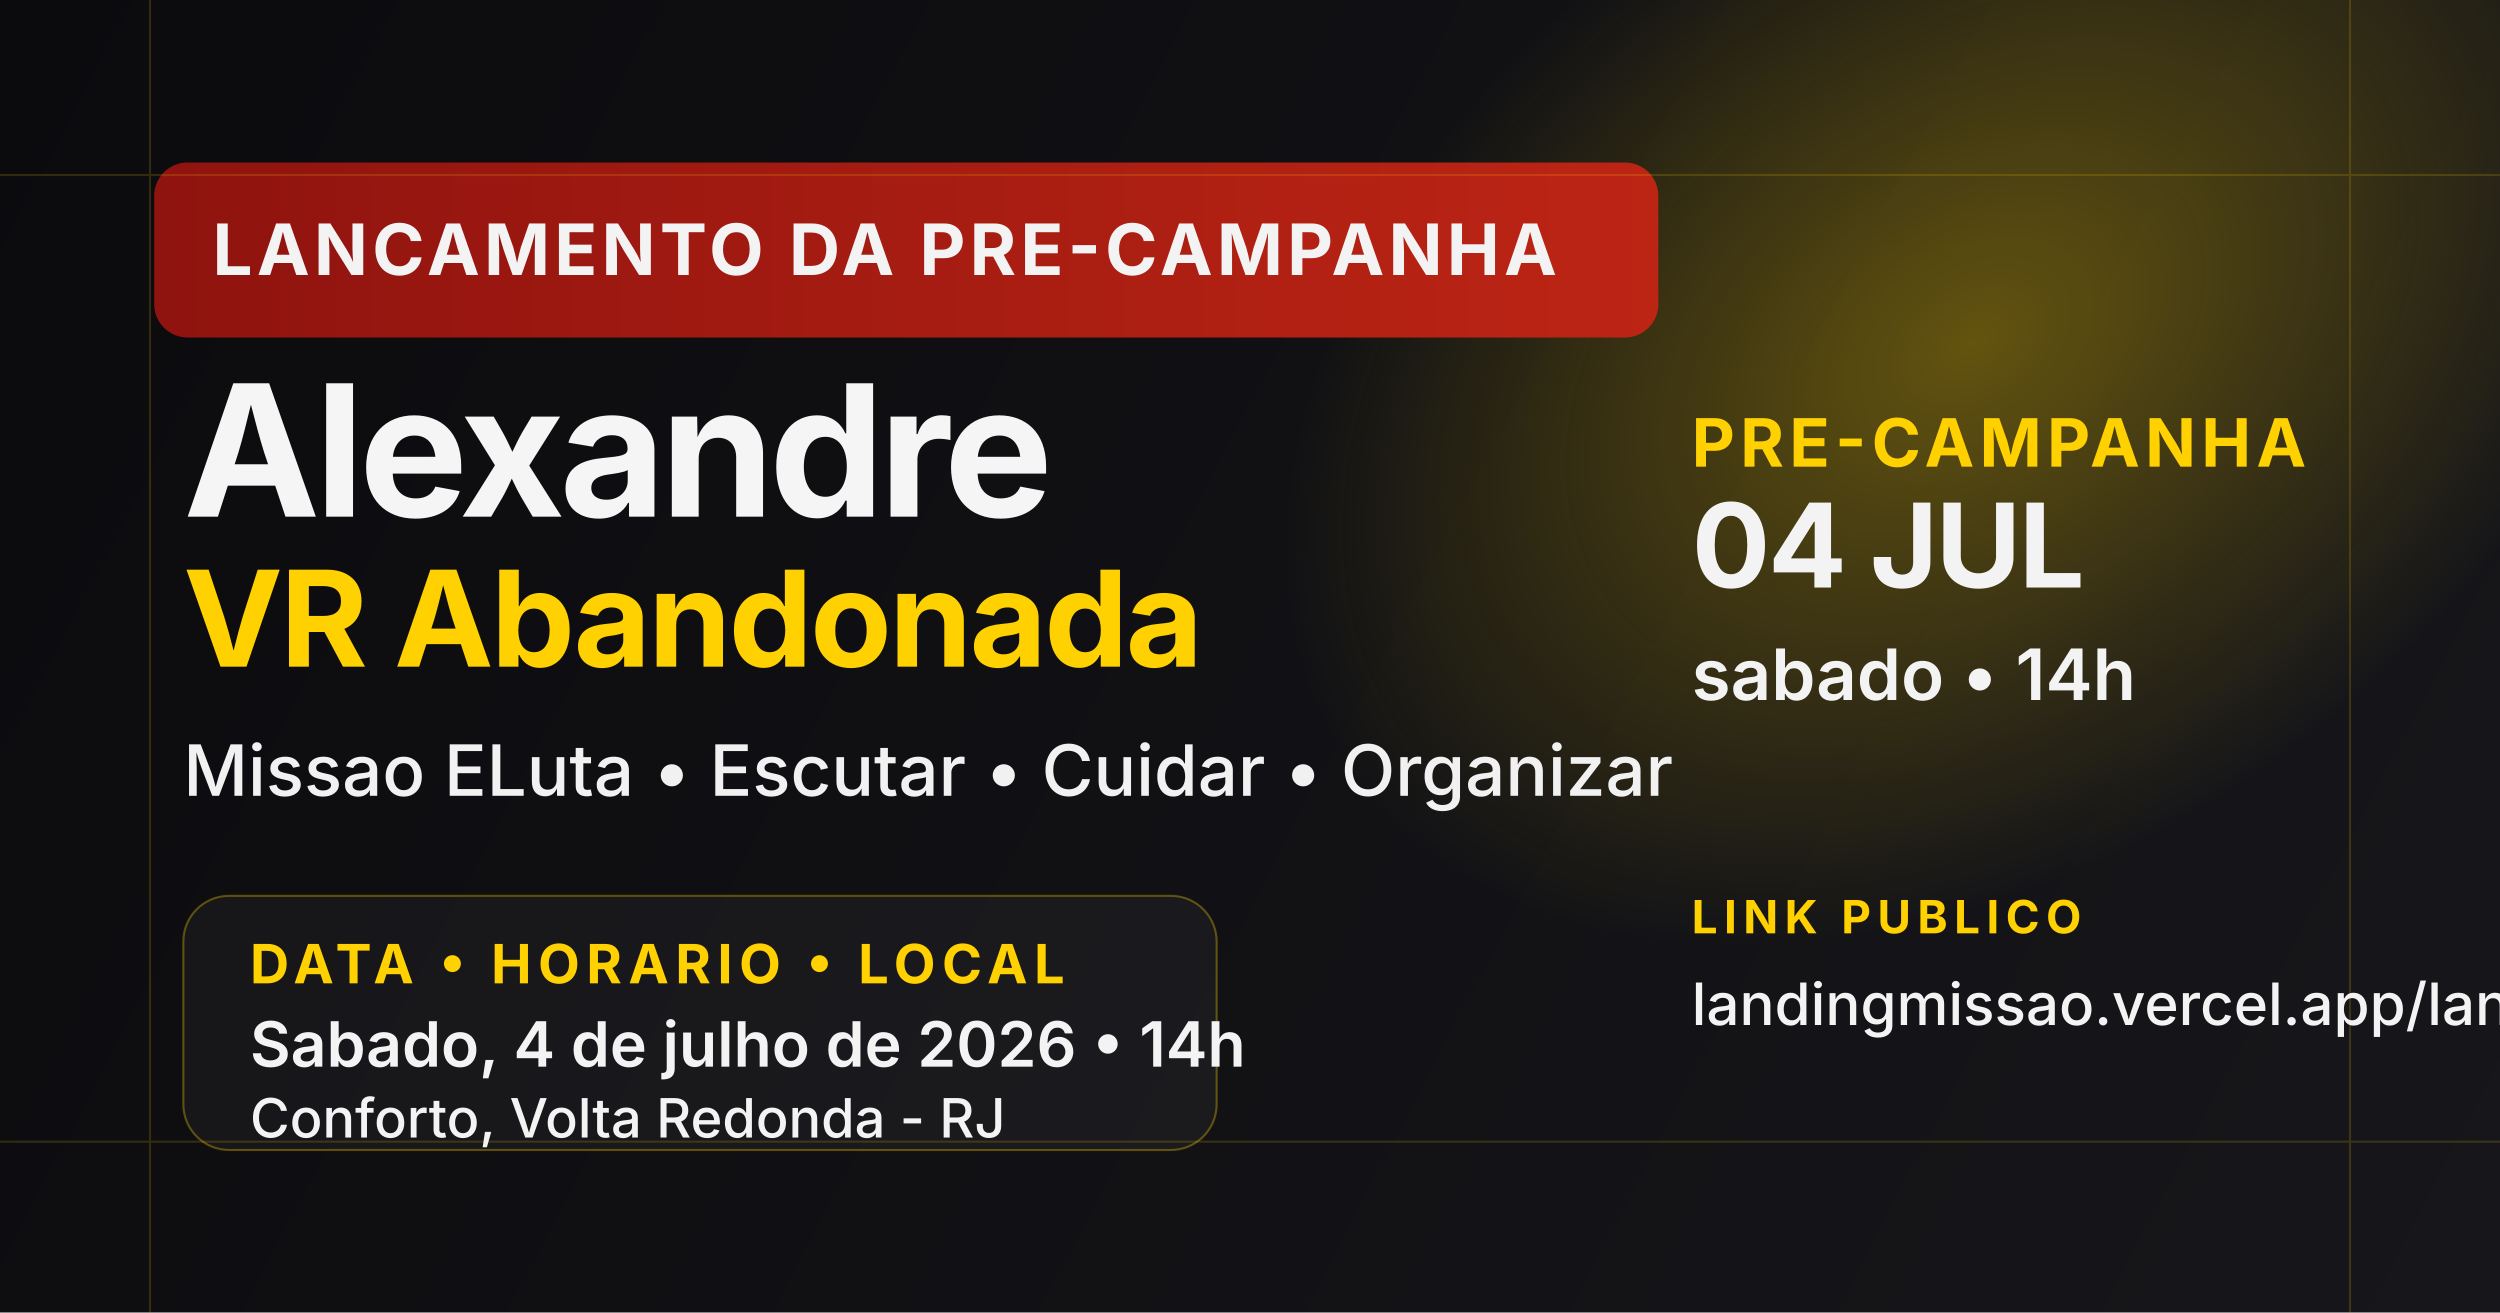
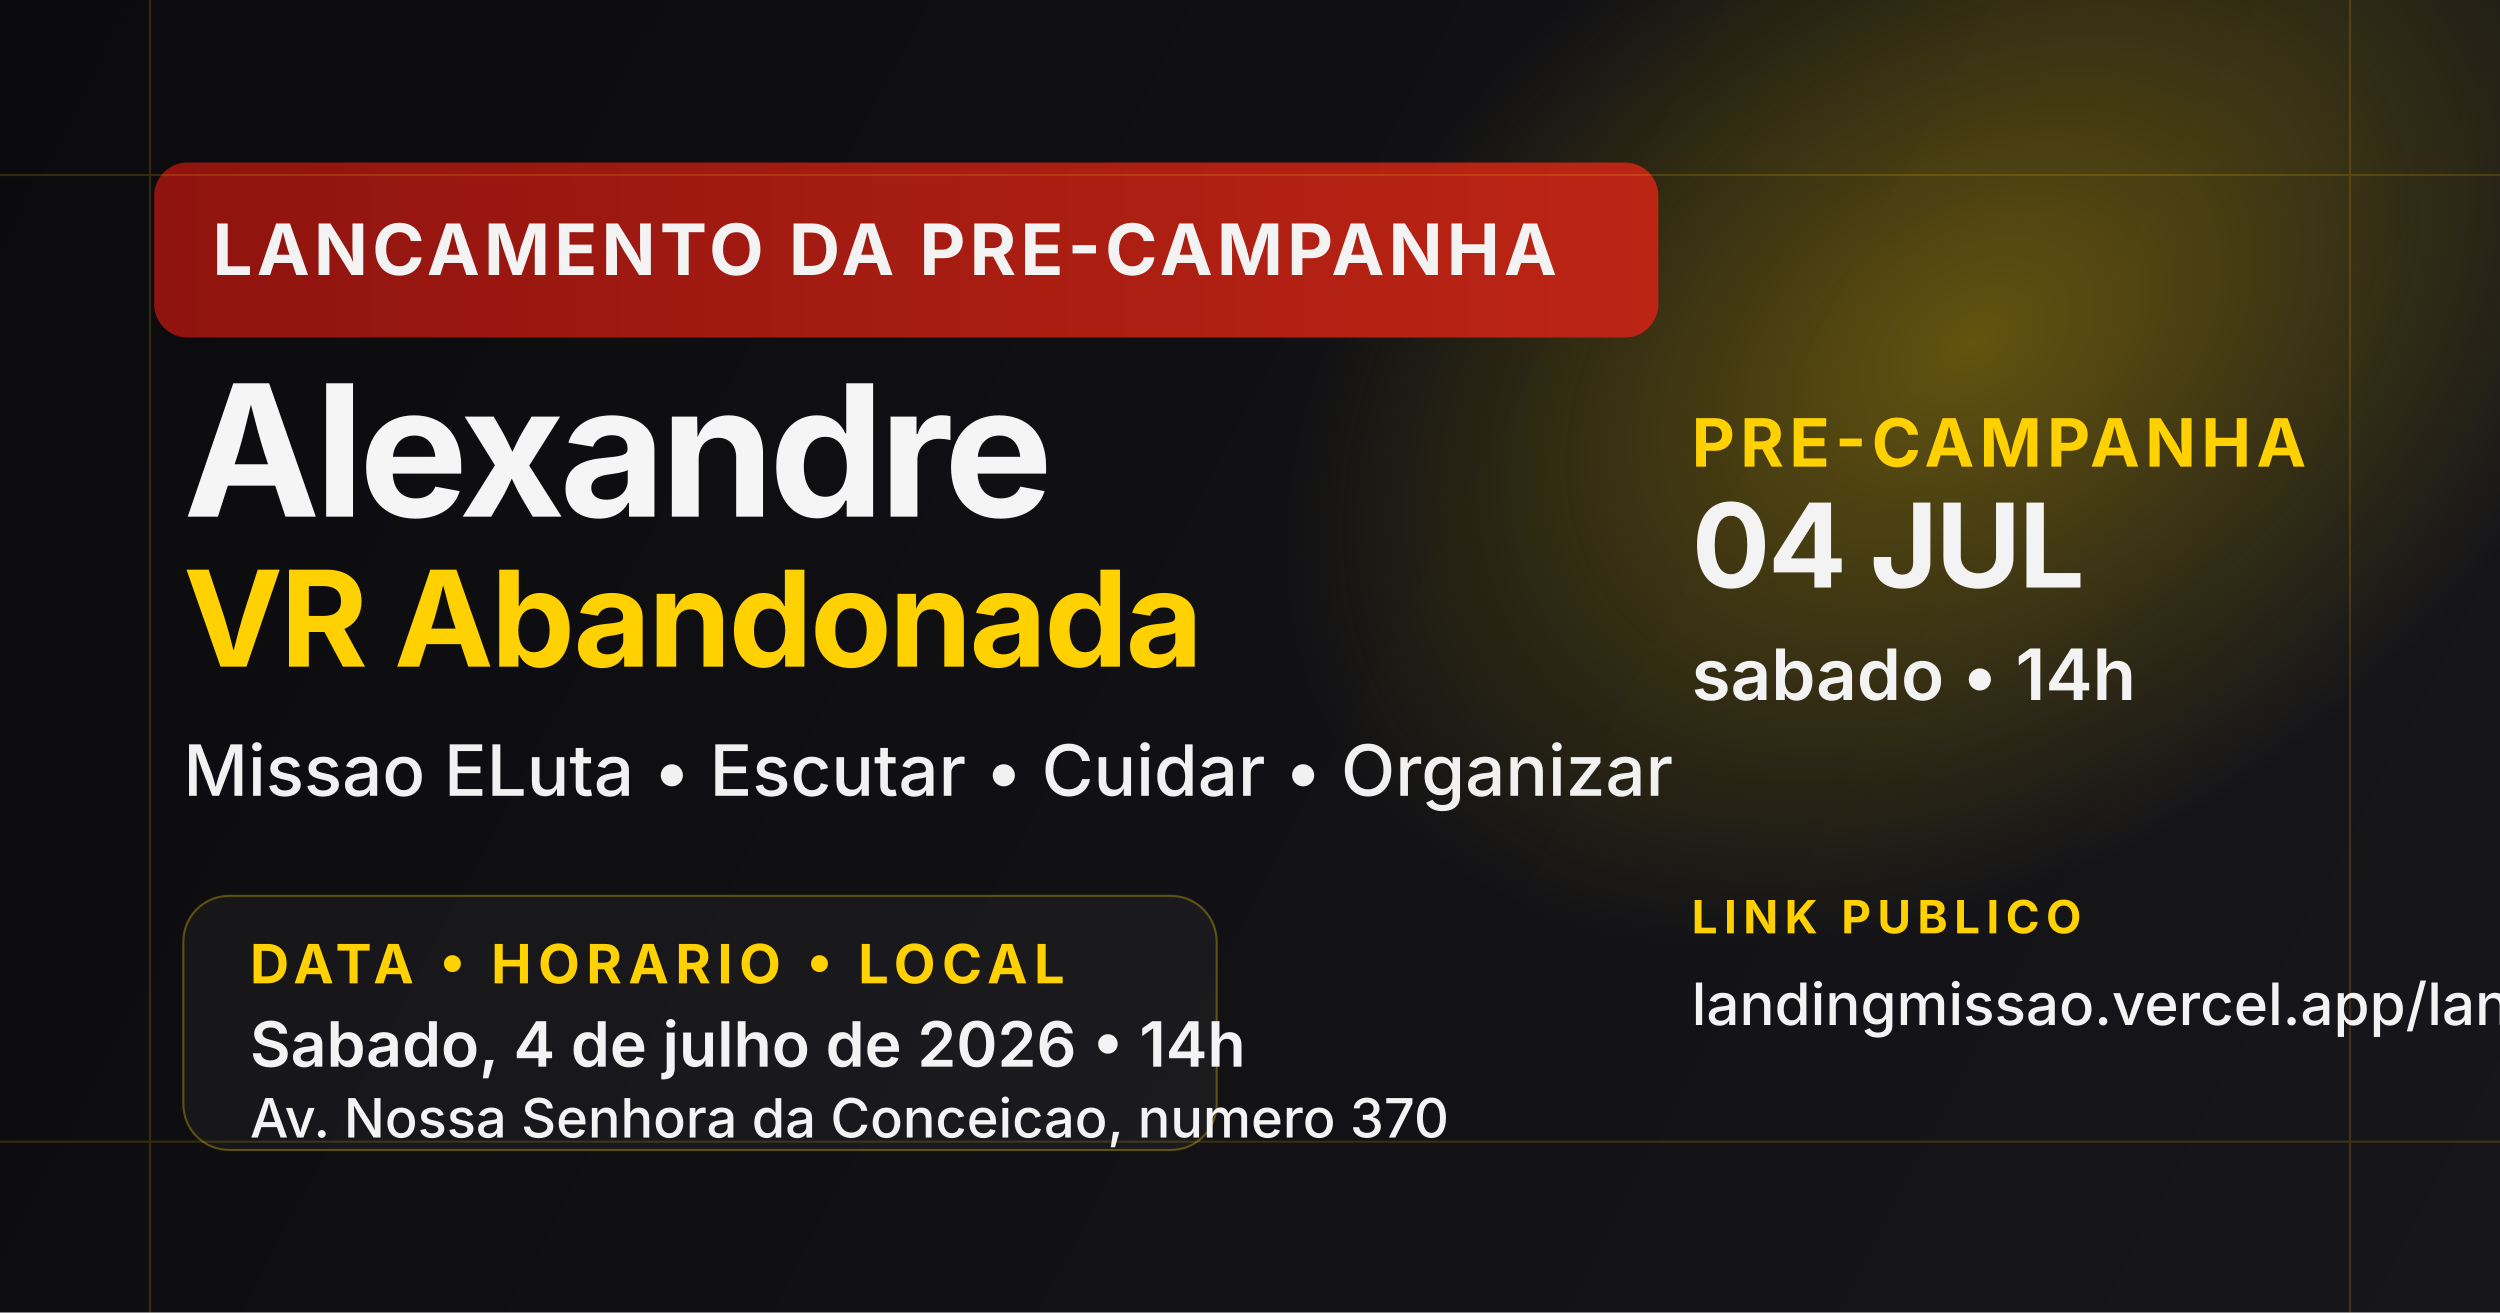
- <svg xmlns="http://www.w3.org/2000/svg" width="1200" height="630" viewBox="0 0 1200 630" fill="none" role="img" aria-label="Lançamento da pré-campanha Alexandre VR Abandonada, sábado 4 de julho de 2026 às 14h, Conforto, Volta Redonda - RJ">
+ <svg xmlns="http://www.w3.org/2000/svg" width="1200" height="630" viewBox="0 0 1200 630" fill="none" role="img" aria-label="Lançamento da pré-campanha Alexandre VR Abandonada, sábado 4 de julho de 2026 às 14h, Av. Nossa Senhora da Conceição, antiga Rua 4, número 370">
  <defs>
    <linearGradient id="bg" x1="0" y1="0" x2="1200" y2="630" gradientUnits="userSpaceOnUse">
      <stop stop-color="#0B0B0E" />
      <stop offset="1" stop-color="#17171B" />
    </linearGradient>
    <linearGradient id="band" x1="74" y1="88" x2="1128" y2="88" gradientUnits="userSpaceOnUse">
      <stop stop-color="#8F130F" />
      <stop offset="1" stop-color="#D12D17" />
    </linearGradient>
    <radialGradient id="glow" cx="0" cy="0" r="1" gradientUnits="userSpaceOnUse" gradientTransform="translate(948 164) rotate(146) scale(364 248)">
      <stop stop-color="#FFD100" stop-opacity="0.34" />
      <stop offset="1" stop-color="#FFD100" stop-opacity="0" />
    </radialGradient>
  </defs>
  <rect width="1200" height="630" fill="url(#bg)" />
  <rect width="1200" height="630" fill="url(#glow)" />
  <rect x="74" y="78" width="722" height="84" rx="16" fill="url(#band)" />
  <g opacity="0.16">
    <path d="M0 84H1200" stroke="#FFD100" stroke-width="1" />
    <path d="M0 548H1200" stroke="#FFD100" stroke-width="1" />
    <path d="M72 0V630" stroke="#FFD100" stroke-width="1" />
    <path d="M1128 0V630" stroke="#FFD100" stroke-width="1" />
  </g>
  <text x="102" y="132" fill="#F3F3F3" font-size="34" font-weight="700" font-family="Oswald, Inter, Arial, sans-serif" letter-spacing="0.06em">
    LANCAMENTO DA PRE-CAMPANHA
  </text>
  <text x="88" y="248" fill="#F5F5F5" font-size="88" font-weight="700" font-family="Oswald, Inter, Arial, sans-serif" letter-spacing="-0.03em">
    Alexandre
  </text>
  <text x="88" y="320" fill="#FFD100" font-size="64" font-weight="700" font-family="Oswald, Inter, Arial, sans-serif" letter-spacing="-0.02em">
    VR Abandonada
  </text>
  <text x="88" y="382" fill="#F1F1F1" font-size="34" font-weight="500" font-family="Inter, Arial, sans-serif">
    Missao ELuta • Escutar • Cuidar • Organizar
  </text>
  <rect x="88" y="430" width="496" height="122" rx="22" fill="rgba(255,255,255,0.04)" stroke="rgba(255,209,0,0.32)" />
  <text x="120" y="472" fill="#FFD100" font-size="26" font-weight="700" font-family="Inter, Arial, sans-serif" letter-spacing="0.12em">
    DATA • HORARIO • LOCAL
  </text>
  <text x="120" y="512" fill="#F3F3F3" font-size="30" font-weight="600" font-family="Inter, Arial, sans-serif">
    Sabado, 4 de julho de 2026 • 14h
  </text>
  <text x="120" y="546" fill="#F3F3F3" font-size="26" font-weight="500" font-family="Inter, Arial, sans-serif">
-     Conforto, Volta Redonda - RJ
+     Av. Nossa Senhora da Conceicao, numero 370
  </text>
  <text x="812" y="224" fill="#FFD100" font-size="32" font-weight="700" font-family="Oswald, Inter, Arial, sans-serif" letter-spacing="0.08em">
    PRE-CAMPANHA
  </text>
  <text x="812" y="282" fill="#F3F3F3" font-size="56" font-weight="700" font-family="Oswald, Inter, Arial, sans-serif" letter-spacing="-0.02em">
    04 JUL
  </text>
  <text x="812" y="336" fill="#F3F3F3" font-size="34" font-weight="600" font-family="Inter, Arial, sans-serif">
    sabado • 14h
  </text>
  <text x="812" y="448" fill="#FFD100" font-size="22" font-weight="700" font-family="Inter, Arial, sans-serif" letter-spacing="0.14em">
    LINK PUBLICO
  </text>
  <text x="812" y="492" fill="#F3F3F3" font-size="28" font-weight="500" font-family="Inter, Arial, sans-serif">
    landingmissao.vercel.app/lancamento
  </text>
</svg>
